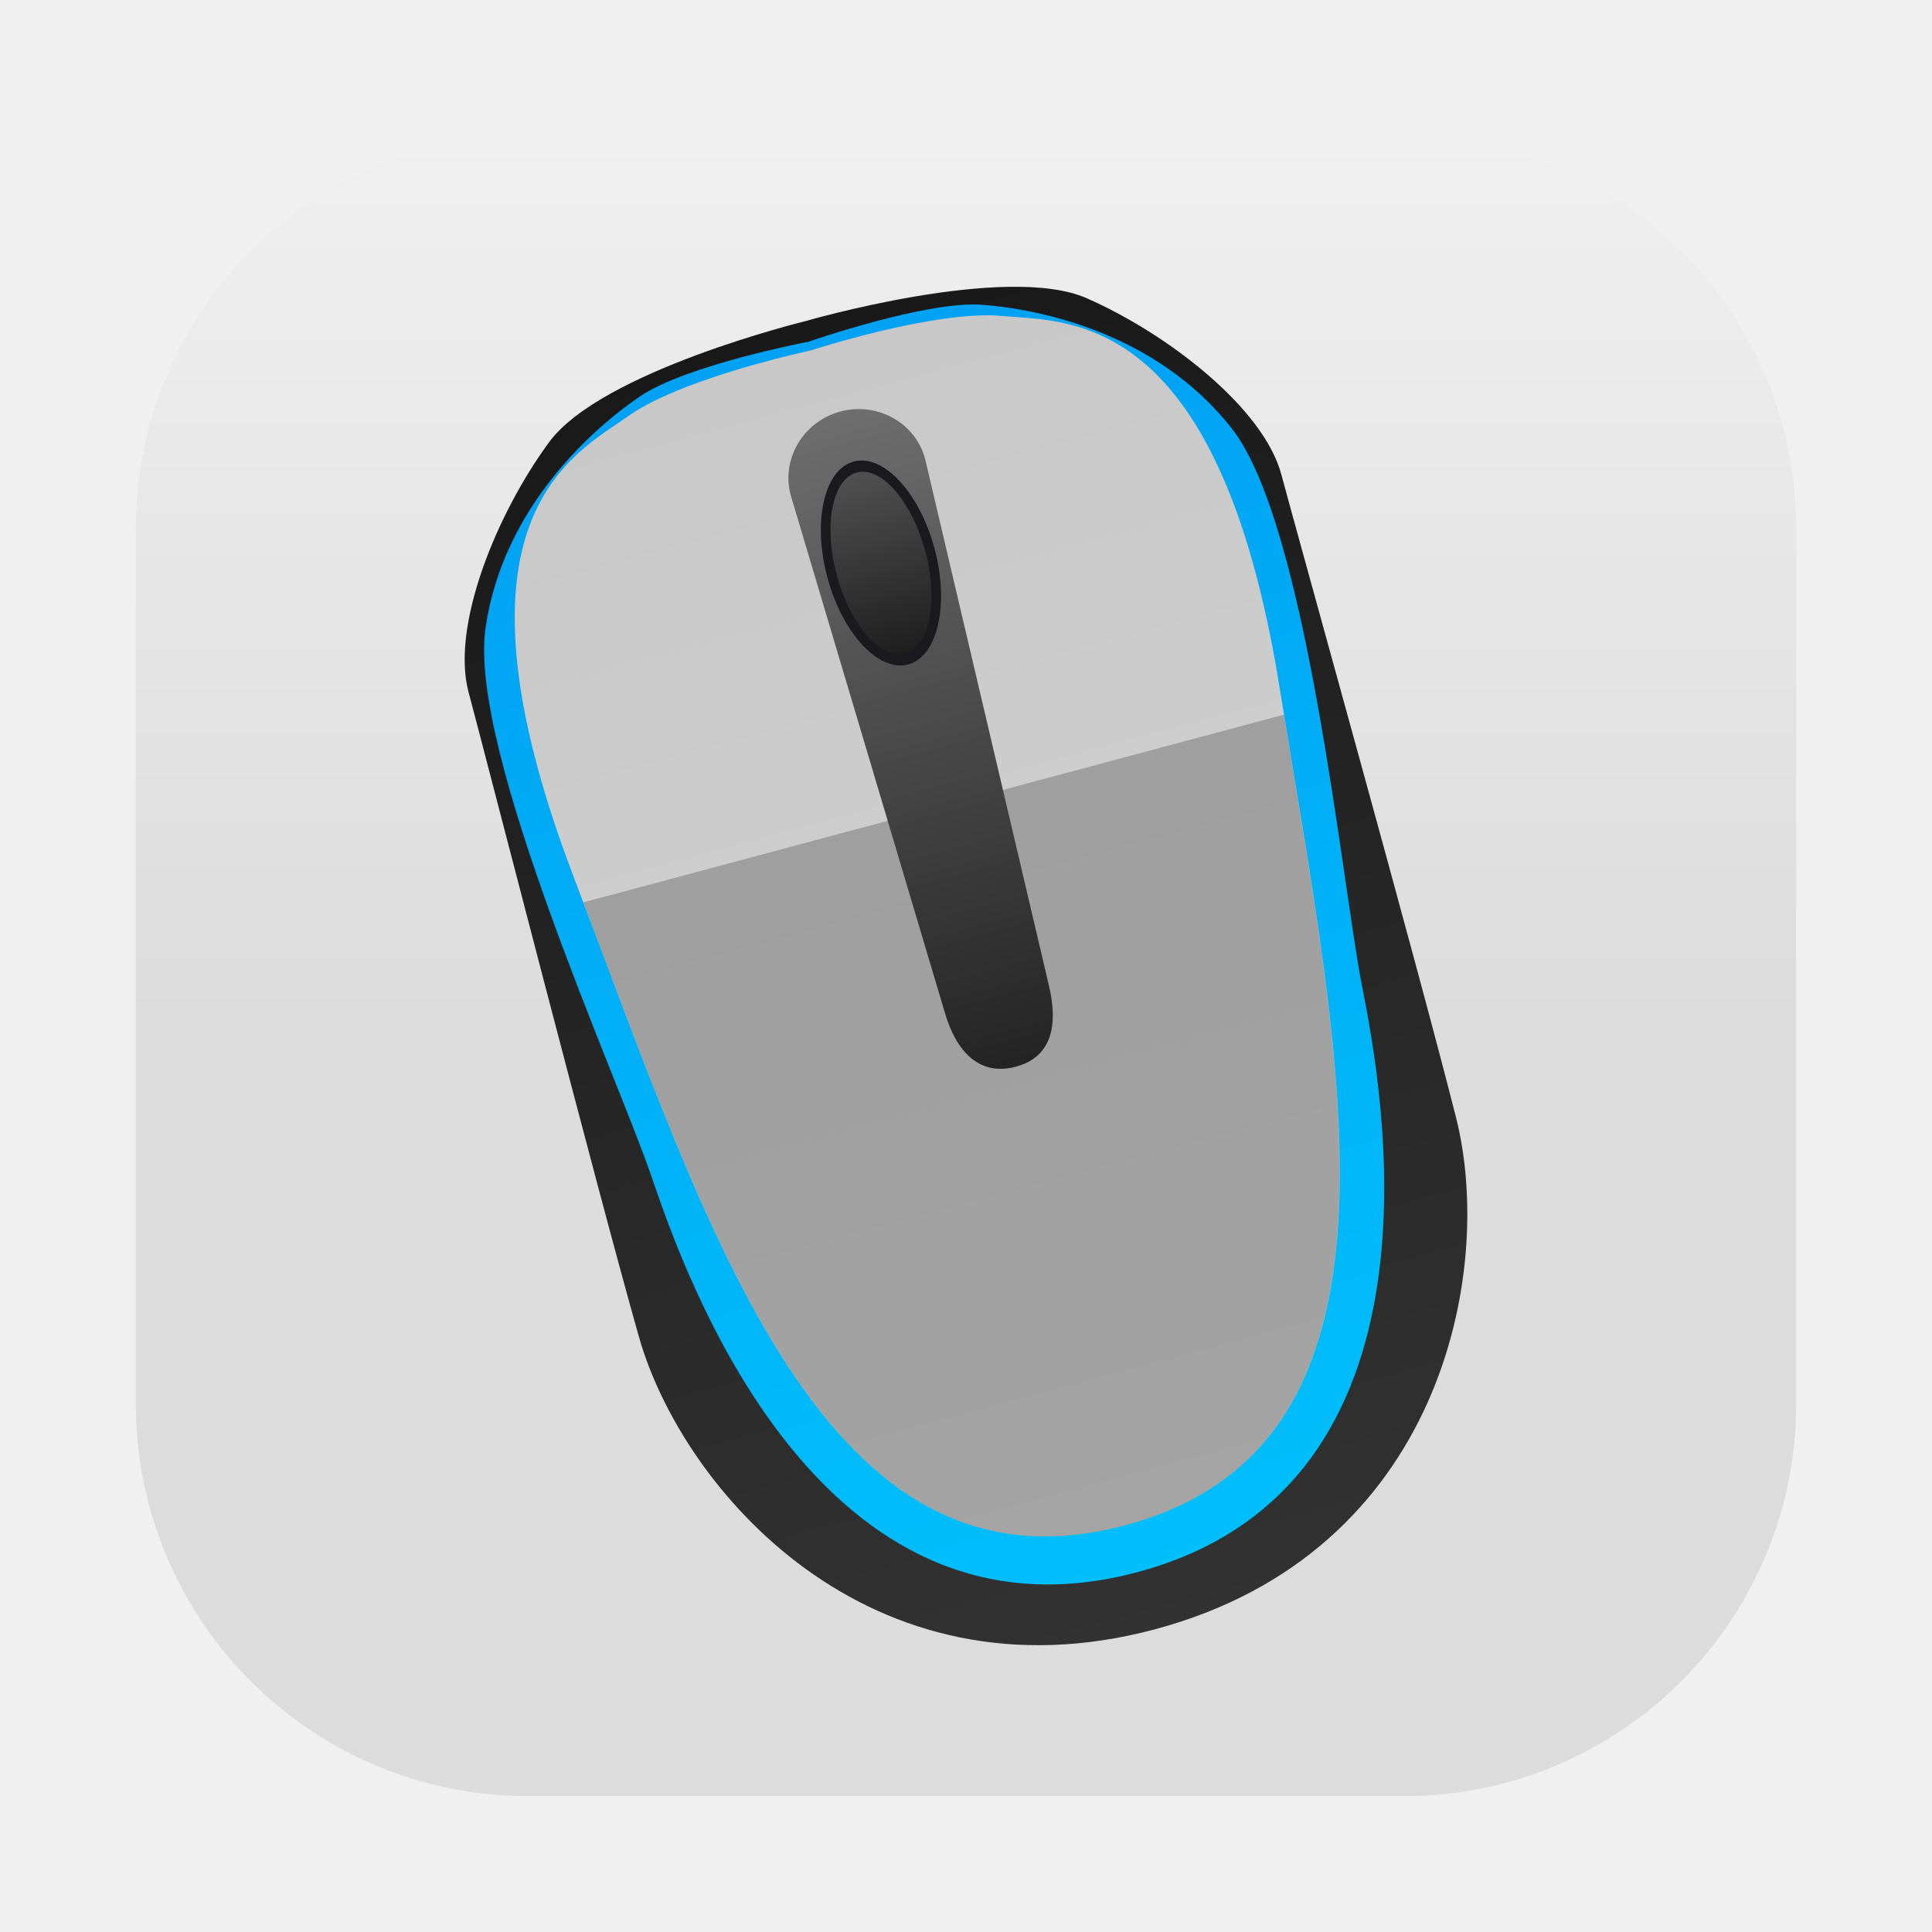
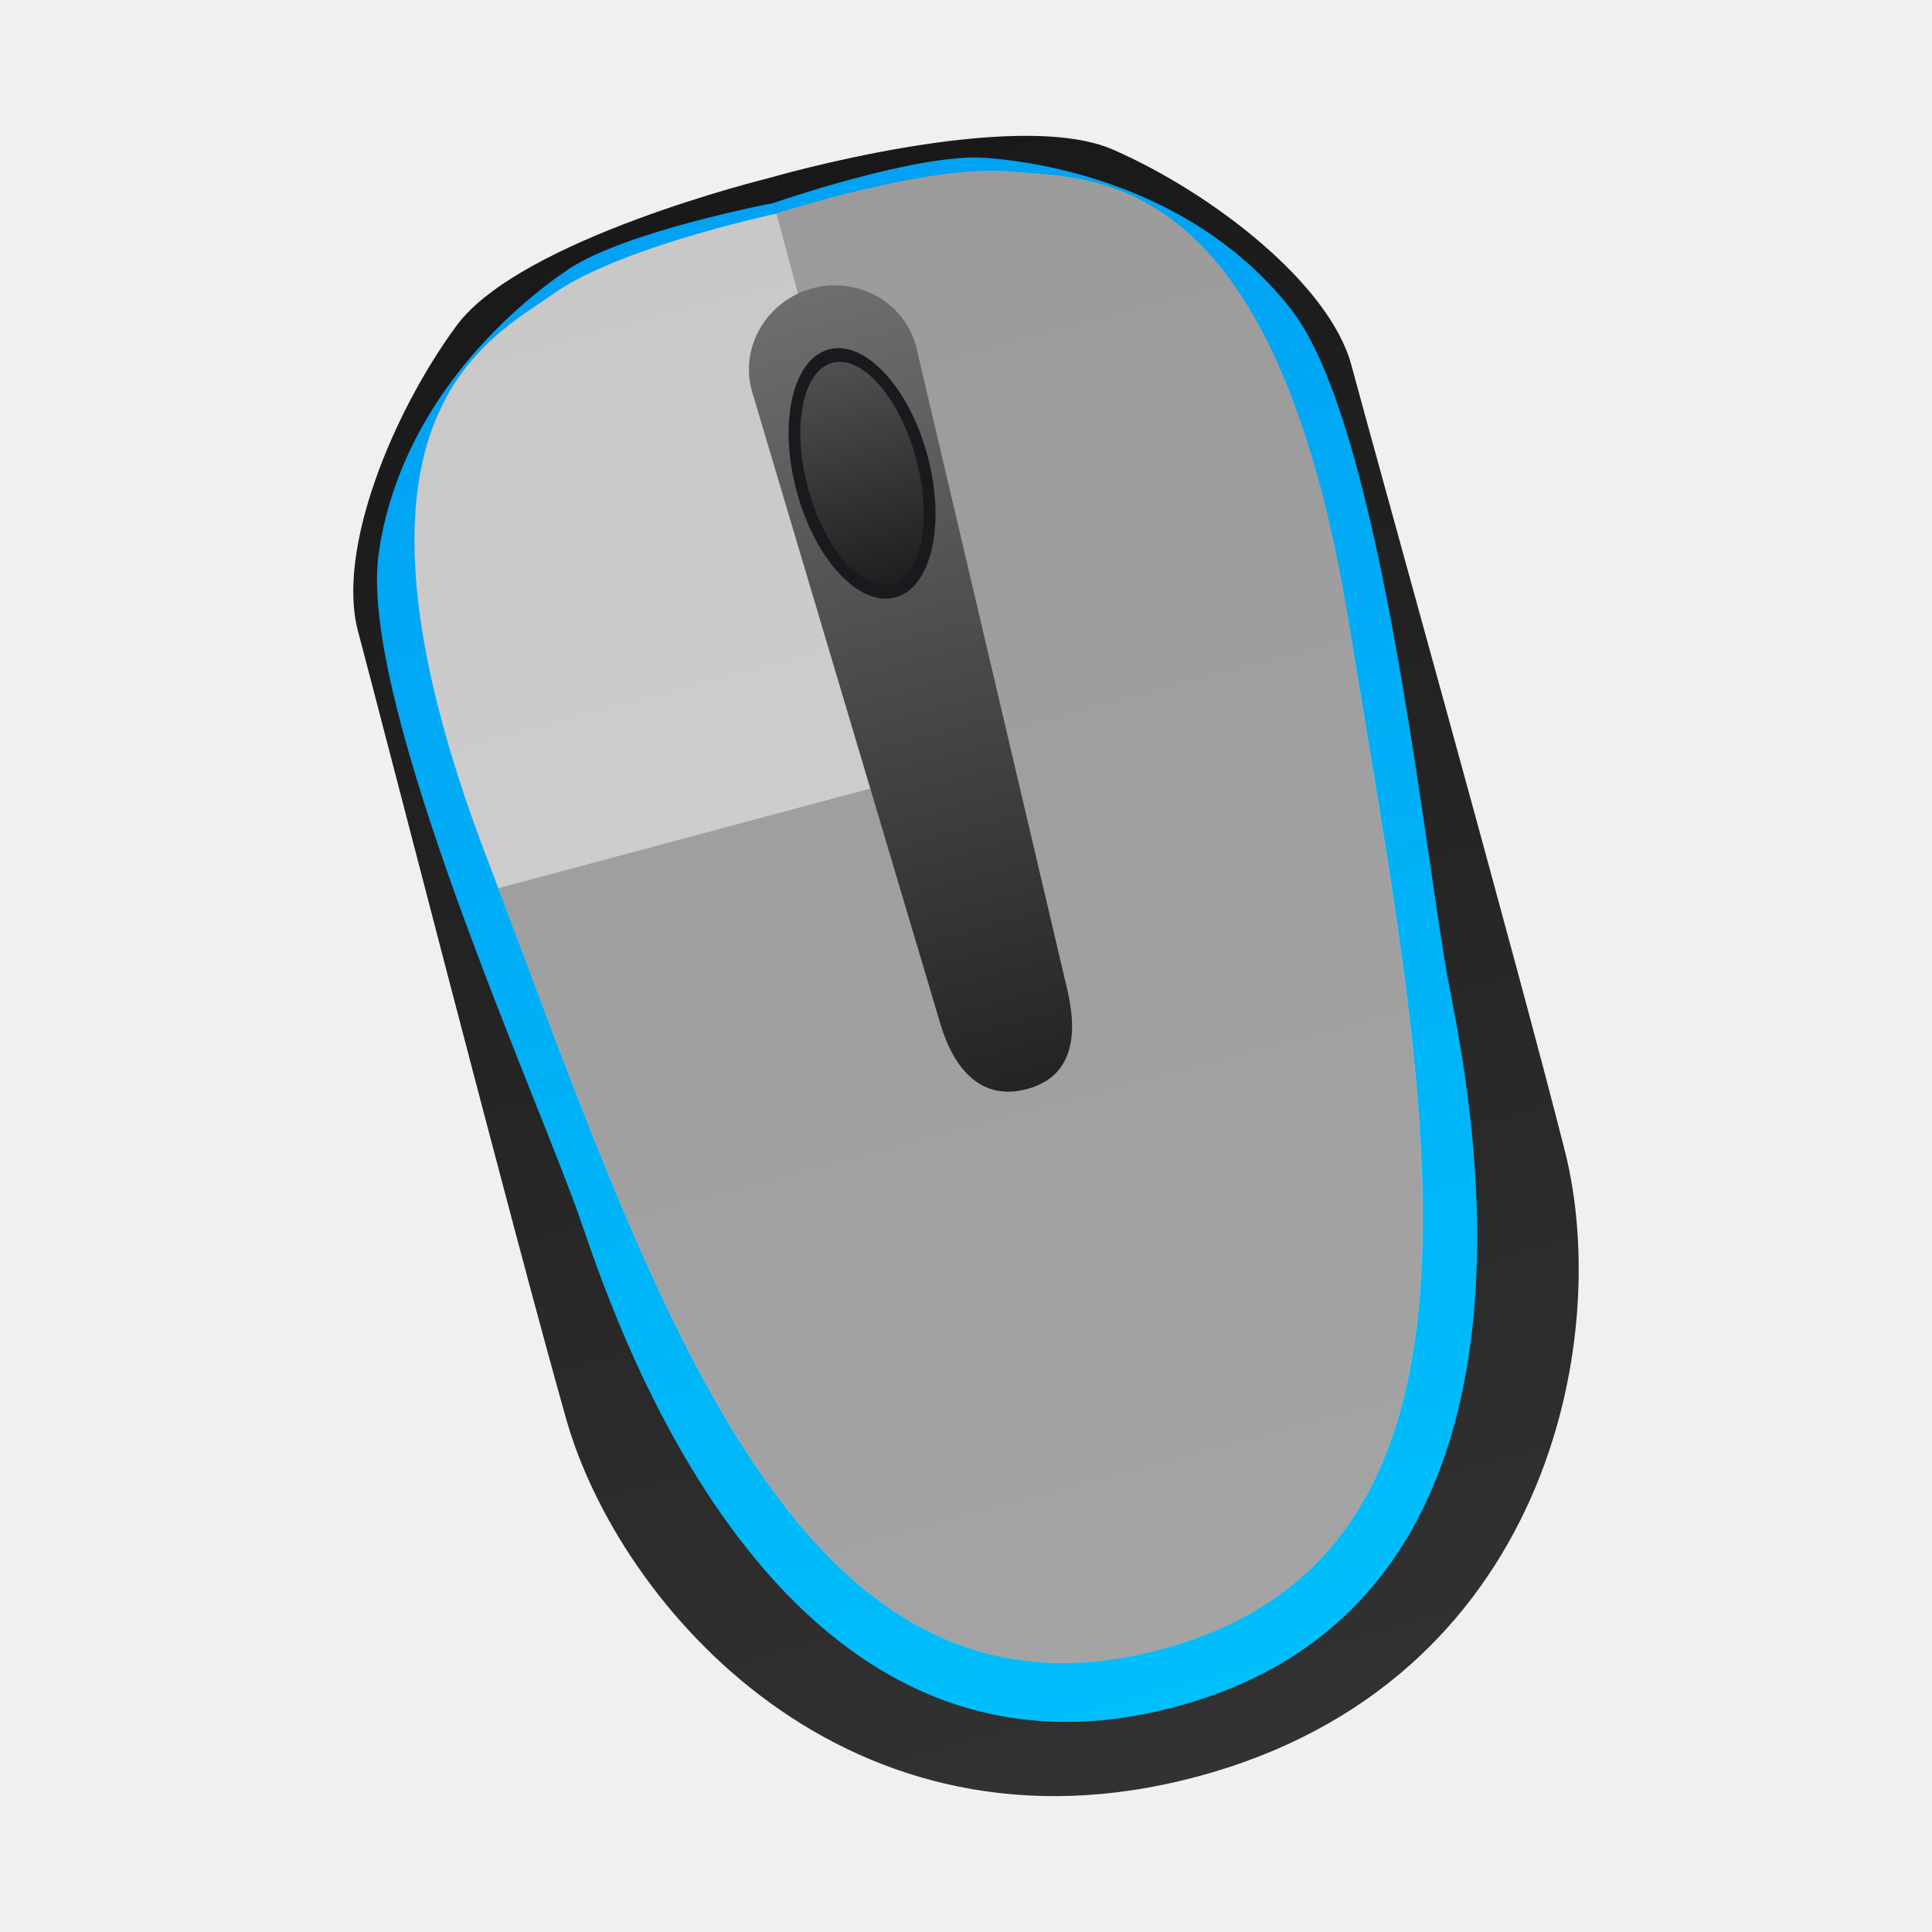
<svg xmlns="http://www.w3.org/2000/svg" id="Iterm" width="64" height="64" enable-background="new 0 0 1024 1024" image-rendering="optimizeSpeed" version="1.1" viewBox="0 0 64 64">
  <defs>
    <linearGradient id="linearGradient1330" x1="-129.28" x2="-129.28" y1="65.932" y2="-5.839" gradientTransform="matrix(.72563 -.19443 .19443 .72563 134.88 -20.621)" gradientUnits="userSpaceOnUse">
      <stop stop-color="#d4d4d4" offset="0" />
      <stop stop-color="#c8c8c8" offset="1" />
    </linearGradient>
    <linearGradient id="linearGradient1338" x1="-149.76" x2="-149.76" y1="38.218" y2="-2.034" gradientTransform="matrix(.72563 -.19443 .19443 .72563 134.88 -20.621)" gradientUnits="userSpaceOnUse">
      <stop stop-color="#232323" offset="0" />
      <stop stop-color="#6e6e6e" offset="1" />
    </linearGradient>
    <linearGradient id="linearGradient1352" x1="-149.84" x2="-149.84" y1="12.784" y2="1.735" gradientTransform="matrix(.75123 0 0 .75123 135.62 14.993)" gradientUnits="userSpaceOnUse">
      <stop stop-color="#1e1e1e" offset="0" />
      <stop stop-color="#505050" offset="1" />
    </linearGradient>
    <linearGradient id="linearGradient1360" x1="-150.51" x2="-150.51" y1="69.532" y2="-5.967" gradientTransform="matrix(.72563 -.19443 .19443 .72563 134.78 -21.005)" gradientUnits="userSpaceOnUse">
      <stop stop-color="#00bffb" offset="0" />
      <stop stop-color="#01a1f3" offset="1" />
    </linearGradient>
    <linearGradient id="linearGradient1368" x1="-150.42" x2="-150.42" y1="73.048" y2="-7.186" gradientTransform="matrix(.72563 -.19443 .19443 .72563 134.78 -21.005)" gradientUnits="userSpaceOnUse">
      <stop stop-color="#323232" offset="0" />
      <stop stop-color="#191919" offset="1" />
    </linearGradient>
-     <linearGradient id="linearGradient1448" x1="3.969" x2="3.969" y1="8.978" y2=".541" gradientTransform="matrix(3.4646 0 0 3.4646 2.6662 2.6662)" gradientUnits="userSpaceOnUse">
-       <stop stop-color="#dcdcdc" offset="0" />
-       <stop stop-color="#f0f0f0" offset="1" />
-     </linearGradient>
  </defs>
  <mask>
    <g id="g">
      <path d="m969.75 392.05c-1.1-4.35-2.35-9-3.65-13.6-1-3.4-2-6.85-3.15-10.5-1.6-5.15-3.4-10.5-5.3-15.85-6.45-18.25-14.15-36.05-23.15-53.65-3.8-7.4-7.95-14.95-12.3-22.4-20.3-34.5-45.8-67.2-76.35-97.75-72.6-72.6-157.15-116.65-253.65-132.05-16.25-2.6-32.8-4.4-50.05-5.35-9.7-0.55-19.85-0.85-30.1-0.85-9.35 0-18.6 0.25-27.9 0.75-118.35 6.1-220.3 51.95-305.85 137.5q-138.25 138.25-138.25 333.75c0 130.35 46.1 241.65 138.25 333.8 56.7 56.65 120.55 95.9 191.1 117.55 36.75 11.25 74.8 17.85 114.75 19.95h0.4c8.5 0.45 16.6 0.7 24.5 0.7h3c10.3 0 20.5-0.3 30.1-0.8 2.5-0.15 4.75-0.3 6.95-0.45 20.2-1.45 39.9-4.05 58.7-7.7 7.95-1.55 15.8-3.3 23.4-5.15 80.8-20.3 152.15-61.6 214.65-124.1 48.6-48.6 84.4-102.5 107.35-161.8 18.45-47.65 28.65-98.8 30.55-153.5 0.2-6.05 0.3-12.25 0.3-18.5v-3c-0.2-40.65-4.95-79.5-14.3-117z" fill="#fff" />
    </g>
  </mask>
-   <rect x="4.5" y="4.5" width="55.001" height="55.001" ry="13" fill="url(#linearGradient1448)" stroke-opacity=".953" stroke-width=".314" />
-   <g transform="matrix(.74764 0 0 .74764 8.538 8.3814)" stroke-width=".751">
+   <g transform="matrix(.91378 0 0 .91378 3.3242 3.1328)" stroke-width=".751">
    <path d="m24.237 3.026s-9.007 2.202-11.326 5.354c-2.319 3.152-4.36 8.129-3.569 11.081 0.791 2.952 5.63 21.795 7.547 28.558 1.917 6.763 10.184 16.359 22.876 12.958 12.692-3.401 15.053-15.845 13.332-22.66-1.721-6.815-6.954-25.554-7.744-28.505-0.791-2.952-5.046-6.241-8.631-7.812-3.584-1.57-12.485 1.026-12.485 1.026z" fill="url(#linearGradient1368)" />
    <path d="m21.442 4.618c-1.611 0.432-3.479 1.038-4.505 1.734-2.052 1.393-6.071 4.896-6.845 10.271-0.774 5.375 5.871 19.939 7.352 24.288 1.482 4.349 7.376 21.33 21.544 17.534 14.168-3.796 10.832-21.463 9.941-25.97-0.891-4.507-2.418-20.442-5.777-24.71-3.358-4.268-8.589-5.291-11.064-5.472-2.474-0.181-7.68 1.636-7.68 1.636s-1.354 0.258-2.966 0.69z" fill="url(#linearGradient1360)" />
    <path d="m23.584 4.53c-1.712 0.419-5.36 1.415-7.154 2.687-2.393 1.696-8.498 4.493-2.45 20.377 6.049 15.884 11.082 32.358 24.463 28.773 13.381-3.586 9.53-20.375 6.826-37.157-2.704-16.781-9.39-16.15-12.31-16.422-2.92-0.272-8.45 1.526-8.45 1.526s-0.354 0.076-0.925 0.216z" fill="url(#linearGradient1330)" />
    <path d="m45.465 20.454-31.034 8.316c5.853 15.502 10.966 31.094 24.011 27.598 13.045-3.495 9.703-19.561 7.022-35.913z" fill="#323232" opacity=".3" />
+     <path d="m24.51 4.313 5.439 20.298 15.516-4.158c-0.069-0.421-0.129-0.822-0.196-1.243-2.704-16.781-9.39-16.15-12.31-16.422-2.92-0.272-8.446 1.525-8.449 1.526z" fill="#323232" opacity=".3" />
    <path d="m25.814 7.023c1.649-0.442 3.384 0.517 3.775 2.179l5.469 23.266c0.391 1.662 0.183 3.142-1.466 3.584-1.649 0.442-2.648-0.714-3.135-2.351l-6.822-22.903c-0.487-1.636 0.53-3.333 2.179-3.775z" fill="url(#linearGradient1338)" />
    <ellipse transform="rotate(-15)" cx="23.118" cy="20.413" rx="2.458" ry="4.654" fill="#19191e" />
    <ellipse transform="rotate(-15)" cx="23.118" cy="20.413" rx="2.031" ry="4.15" fill="url(#linearGradient1352)" />
  </g>
</svg>
